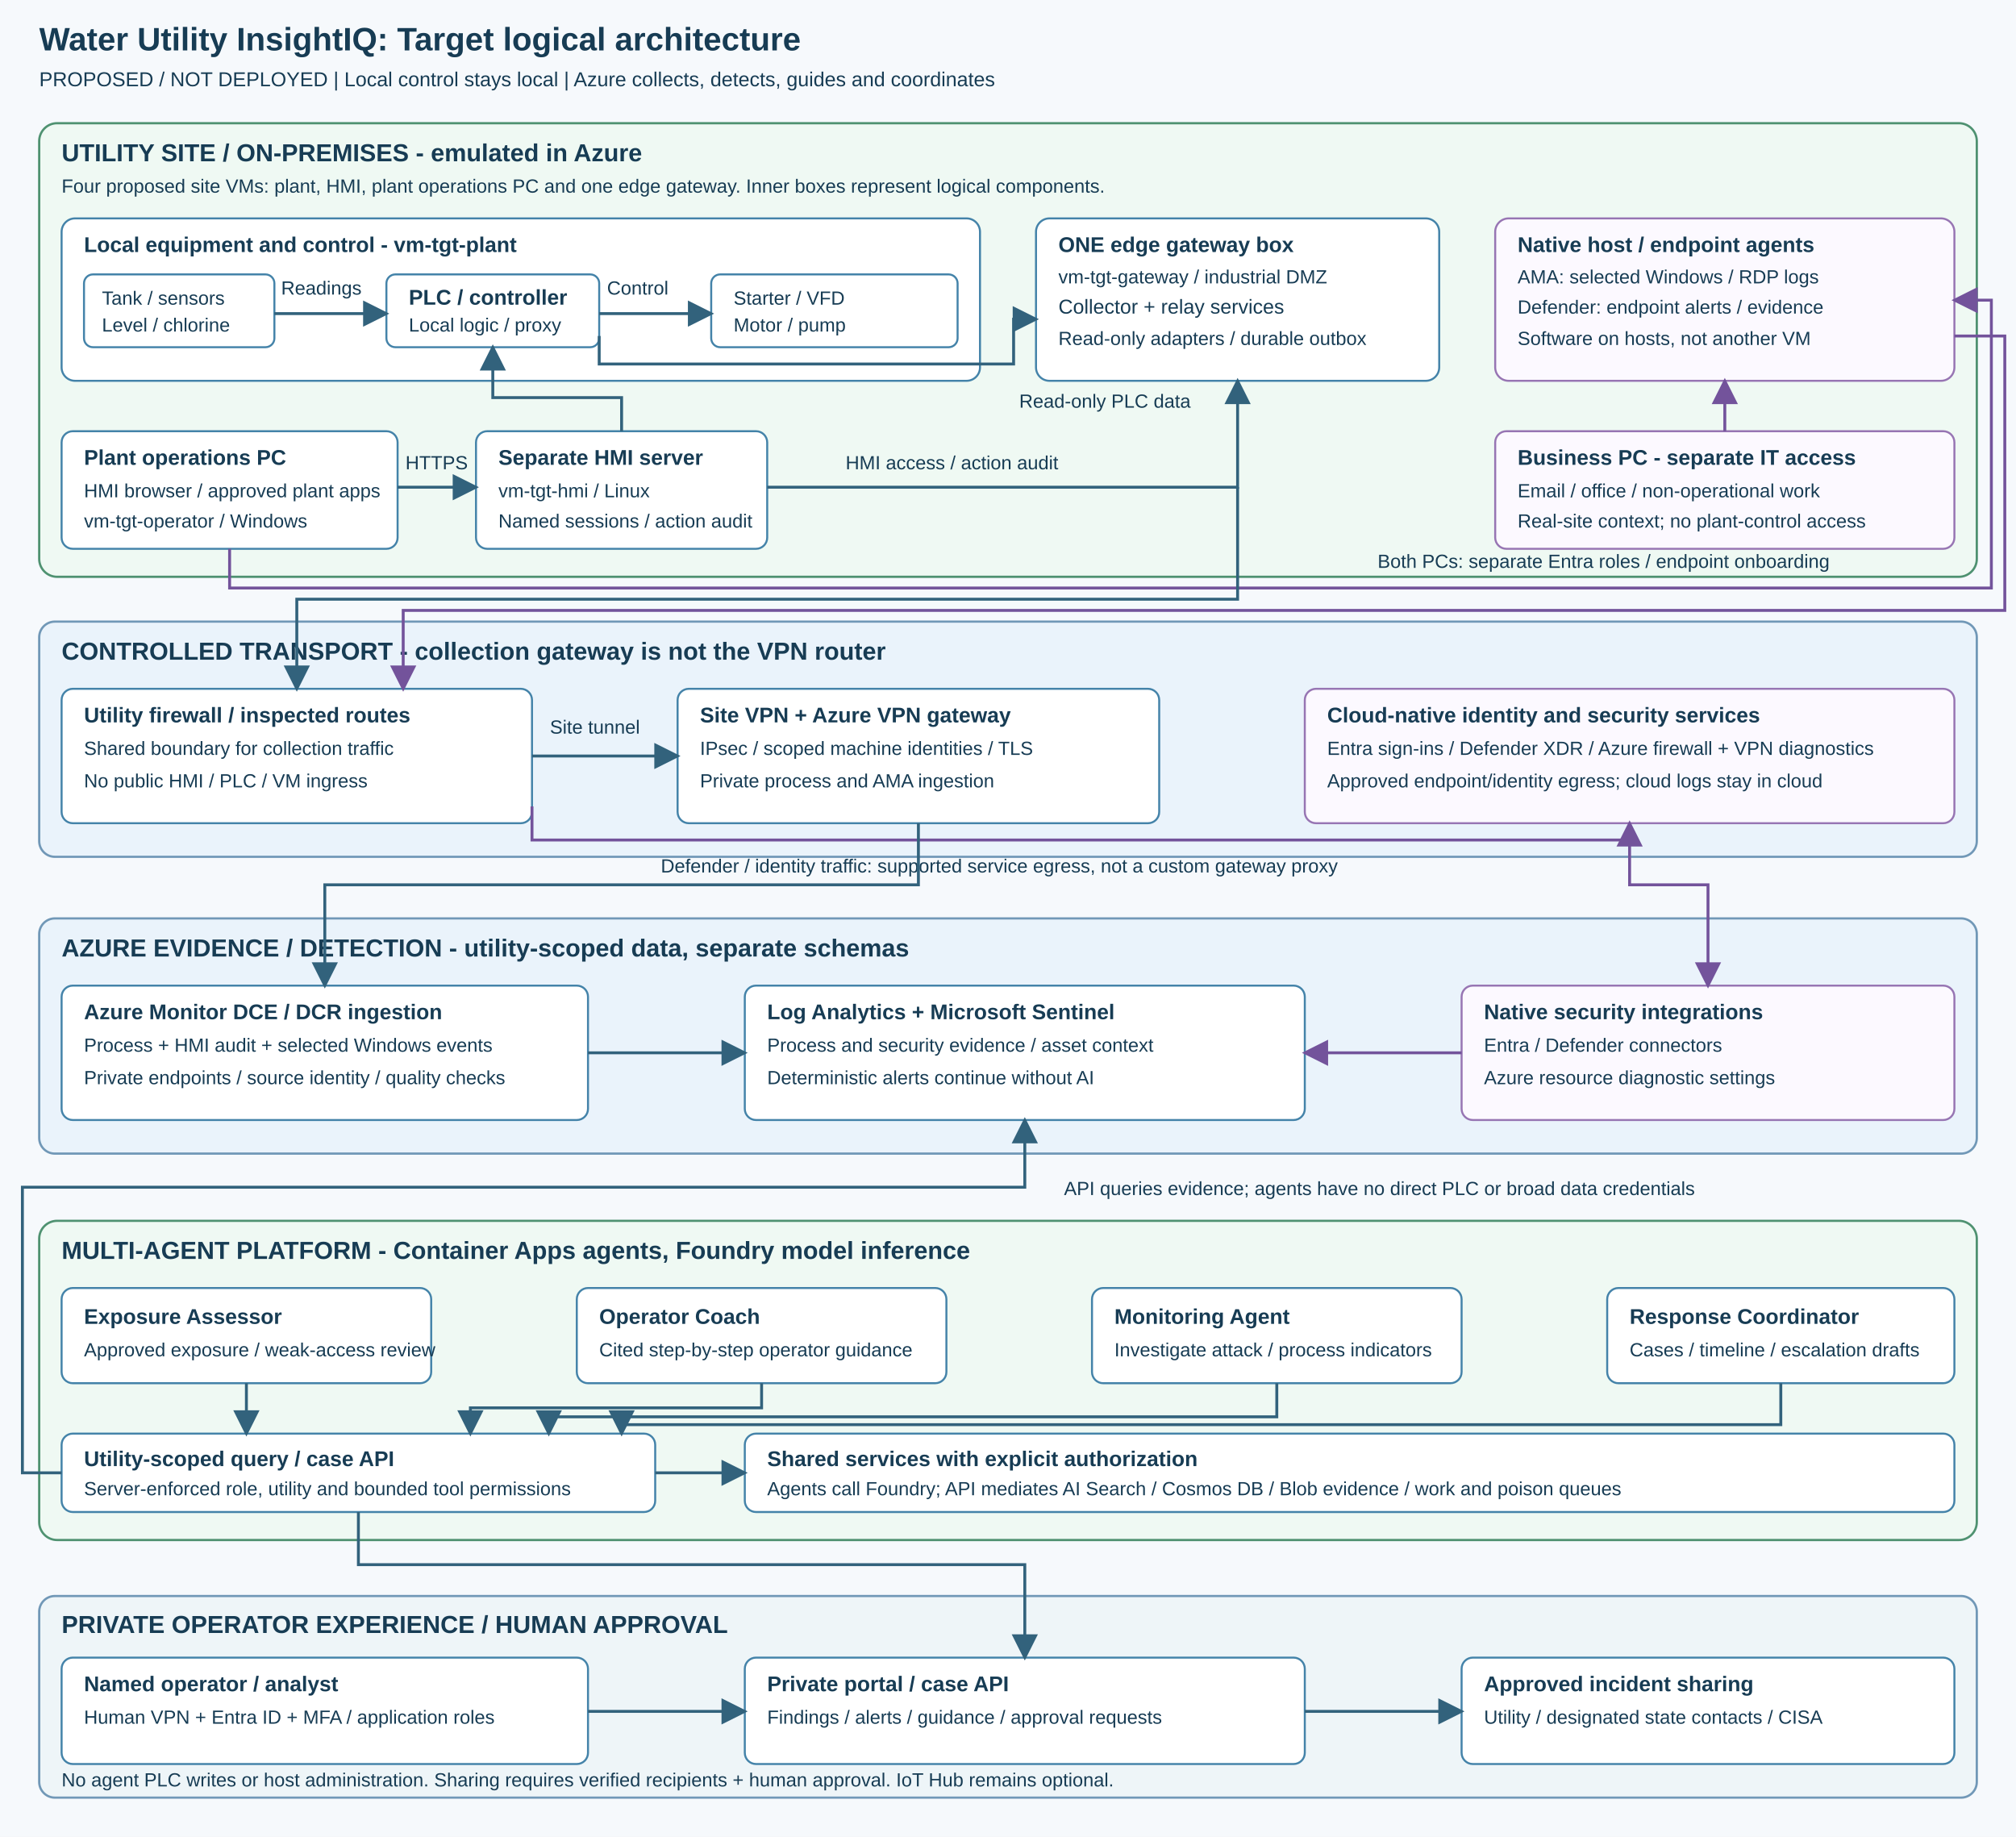
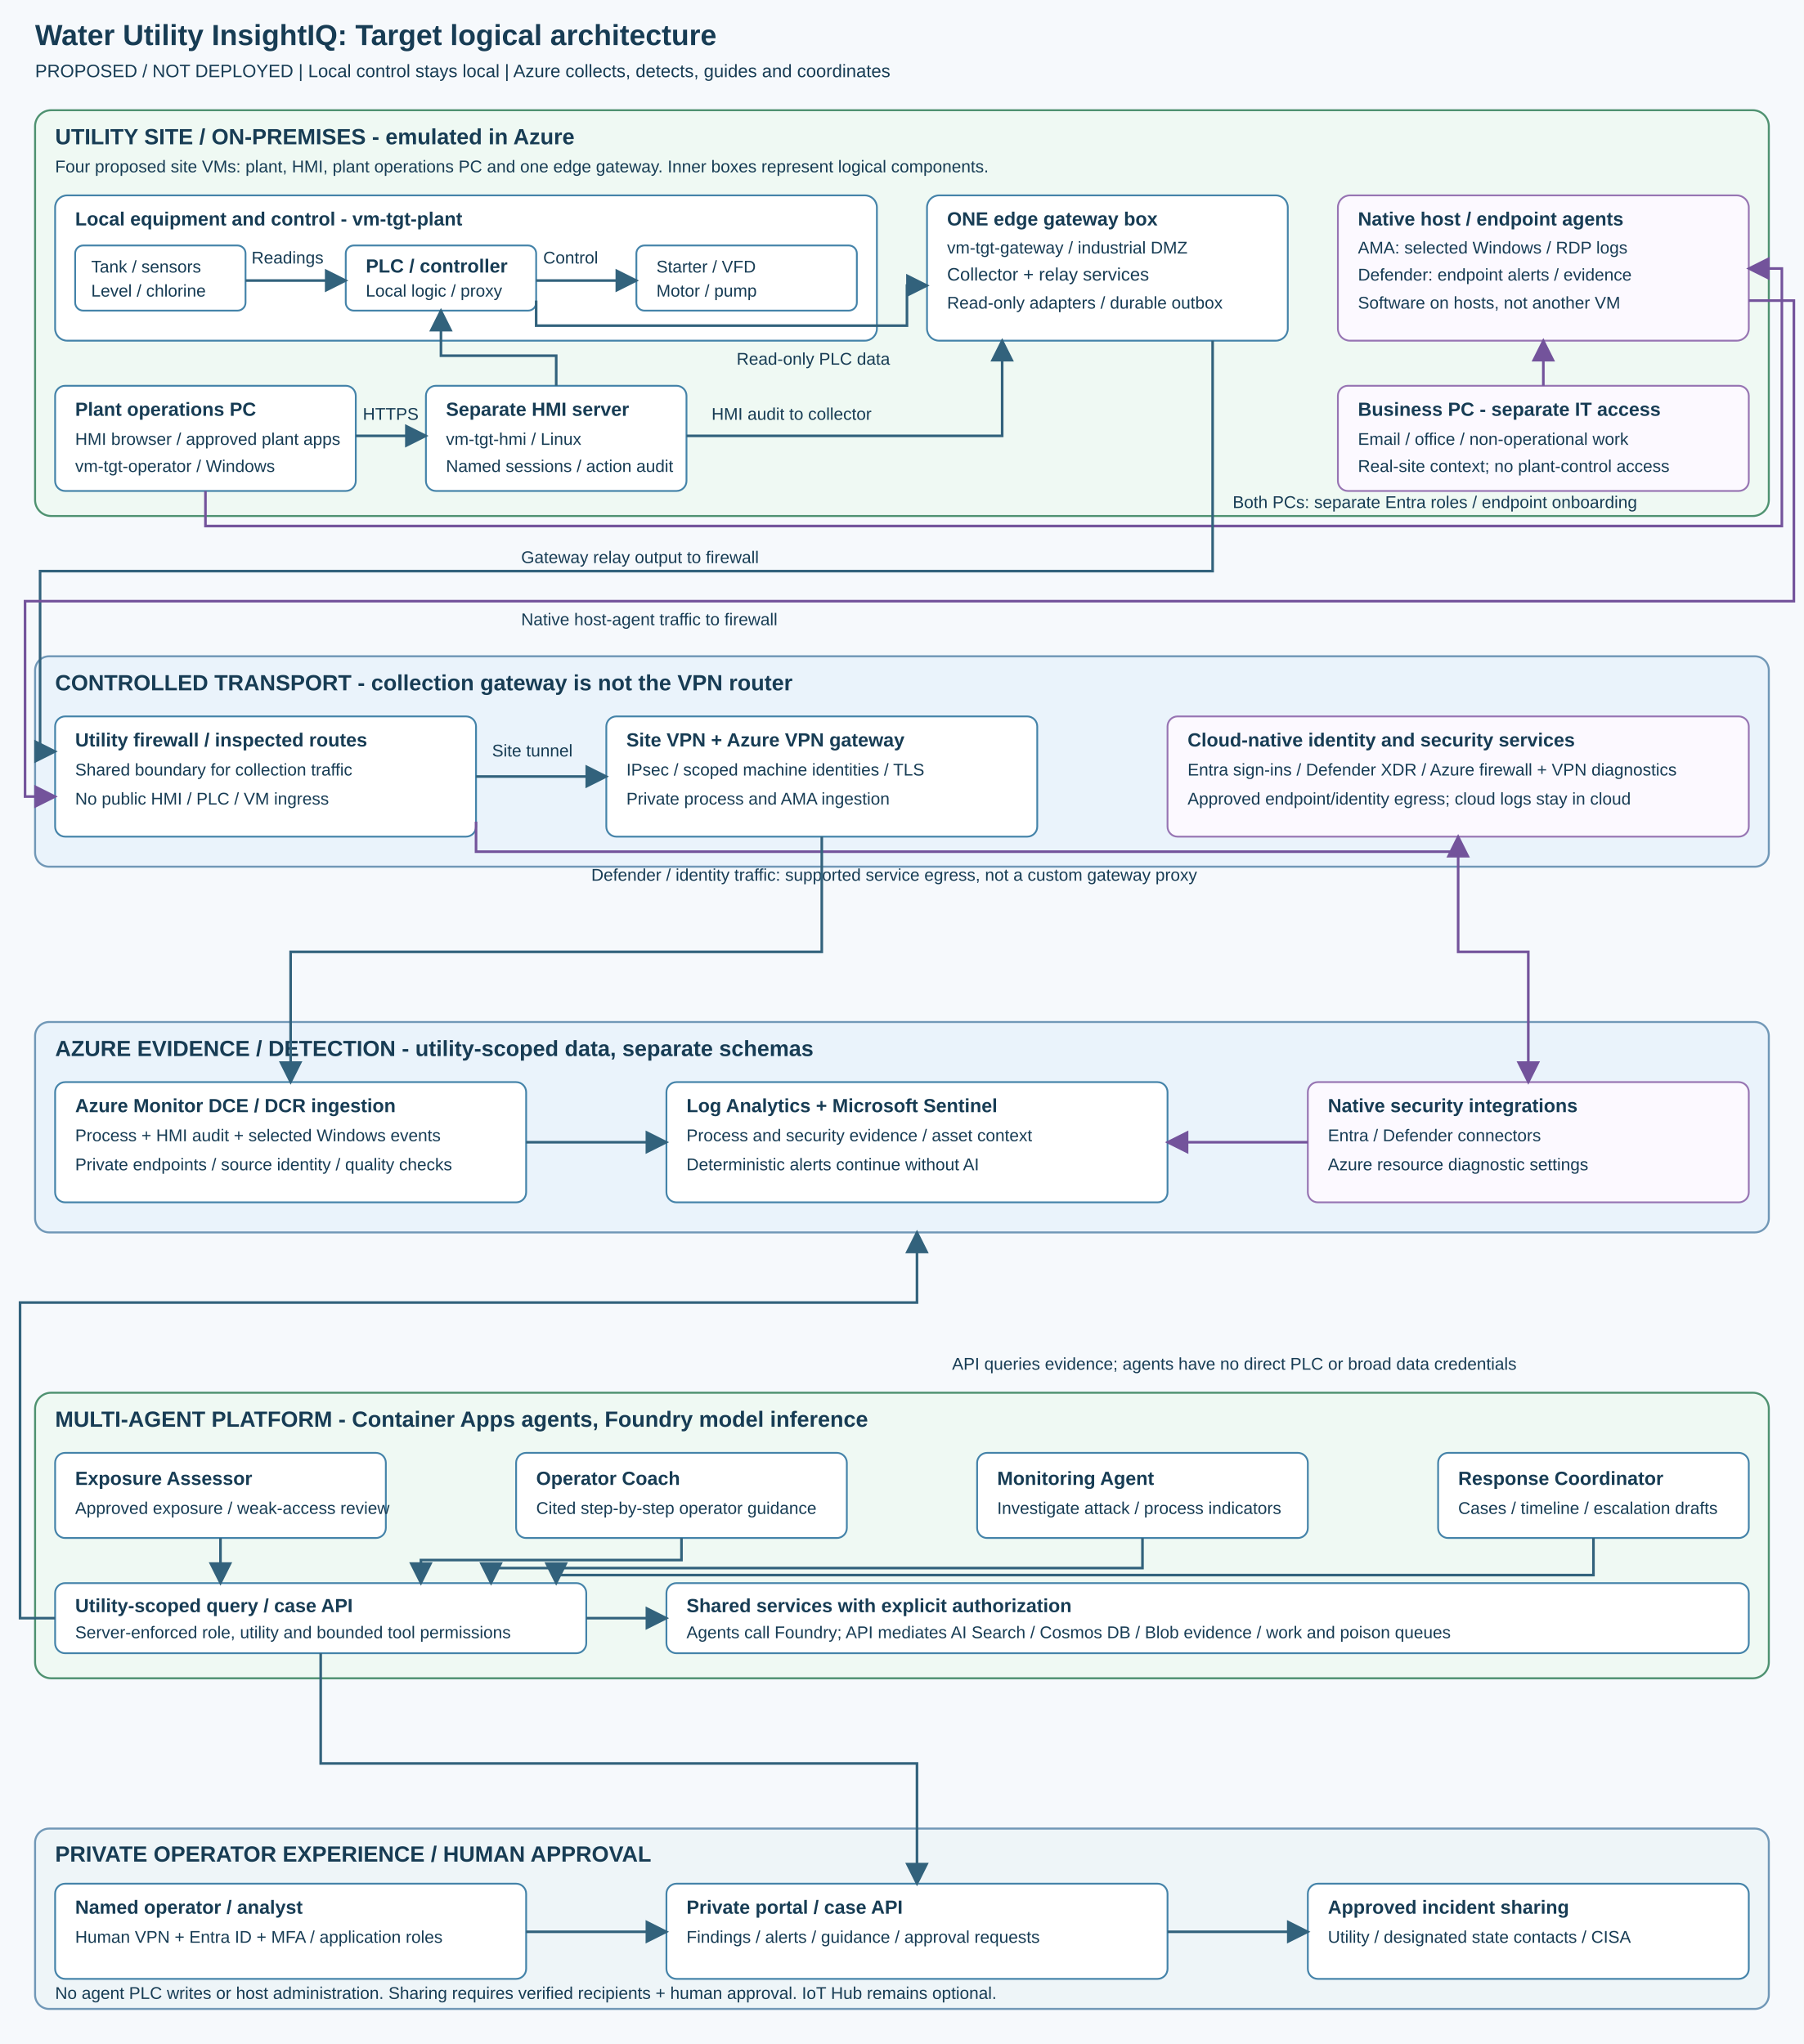
- <svg xmlns="http://www.w3.org/2000/svg" width="1800" height="1640" viewBox="0 0 1800 1640" style="max-width:100%;height:auto" role="img" aria-labelledby="title description">
+ <svg xmlns="http://www.w3.org/2000/svg" width="1800" height="2040" viewBox="0 0 1800 2040" style="max-width:100%;height:auto" role="img" aria-labelledby="title description">
  <defs>
    <marker id="arrow" markerWidth="9" markerHeight="9" refX="8" refY="4.5" orient="auto">
      <path d="M0 0L9 4.5L0 9Z" fill="#32627c" />
    </marker>
    <marker id="security-arrow" markerWidth="9" markerHeight="9" refX="8" refY="4.5" orient="auto">
      <path d="M0 0L9 4.5L0 9Z" fill="#73539b" />
    </marker>
    <style>
      text{font-family:Segoe UI,Arial,sans-serif;fill:#173c54}
      .title{font-size:29px;font-weight:700}
      .heading{font-size:22px;font-weight:700}
      .subheading{font-size:19px;font-weight:700}
      .body{font-size:18px}
      .small{font-size:17px}
      .box{fill:#fff;stroke:#4483a9;stroke-width:1.8}
      .security{fill:#fcf9ff;stroke:#9775b3;stroke-width:1.8}
      .line{fill:none;stroke:#32627c;stroke-width:2.6;marker-end:url(#arrow)}
      .security-line{fill:none;stroke:#73539b;stroke-width:2.6;marker-end:url(#security-arrow)}
    </style>
  </defs>
-   <rect width="1800" height="1640" fill="#f6f9fc" />
+   <rect width="1800" height="2040" fill="#f6f9fc" />
  <text x="35" y="45" class="title">Water Utility InsightIQ: Target logical architecture</text>
  <text x="35" y="77" class="body">PROPOSED / NOT DEPLOYED | Local control stays local | Azure collects, detects, guides and coordinates</text>
  <rect x="35" y="110" width="1730" height="405" rx="16" fill="#eff9f3" stroke="#4f9271" stroke-width="2" />
  <text x="55" y="144" class="heading">UTILITY SITE / ON-PREMISES - emulated in Azure</text>
  <text x="55" y="172" class="small">Four proposed site VMs: plant, HMI, plant operations PC and one edge gateway. Inner boxes represent logical components.</text>
  <rect x="55" y="195" width="820" height="145" rx="12" class="box" />
  <text x="75" y="225" class="subheading">Local equipment and control - vm-tgt-plant</text>
  <rect x="75" y="245" width="170" height="65" rx="8" class="box" />
  <text x="91" y="272" class="small">Tank / sensors</text>
  <text x="91" y="296" class="small">Level / chlorine</text>
  <rect x="345" y="245" width="190" height="65" rx="8" class="box" />
  <text x="365" y="272" class="subheading">PLC / controller</text>
  <text x="365" y="296" class="small">Local logic / proxy</text>
  <rect x="635" y="245" width="220" height="65" rx="8" class="box" />
  <text x="655" y="272" class="small">Starter / VFD</text>
  <text x="655" y="296" class="small">Motor / pump</text>
  <path d="M245 280H345" class="line" />
  <text x="251" y="263" class="small">Readings</text>
  <path d="M535 280H635" class="line" />
  <text x="542" y="263" class="small">Control</text>
  <rect x="925" y="195" width="360" height="145" rx="12" class="box" />
  <text x="945" y="225" class="subheading">ONE edge gateway box</text>
  <text x="945" y="253" class="small">vm-tgt-gateway / industrial DMZ</text>
  <text x="945" y="280" class="body">Collector + relay services</text>
  <text x="945" y="308" class="small">Read-only adapters / durable outbox</text>
  <path d="M535 300V325H905V285H925" class="line" />
-   <text x="910" y="364" class="small">Read-only PLC data</text>
+   <text x="735" y="364" class="small">Read-only PLC data</text>
  <rect x="1335" y="195" width="410" height="145" rx="12" class="security" />
  <text x="1355" y="225" class="subheading">Native host / endpoint agents</text>
  <text x="1355" y="253" class="small">AMA: selected Windows / RDP logs</text>
  <text x="1355" y="280" class="small">Defender: endpoint alerts / evidence</text>
  <text x="1355" y="308" class="small">Software on hosts, not another VM</text>
  <rect x="55" y="385" width="300" height="105" rx="10" class="box" />
  <text x="75" y="415" class="subheading">Plant operations PC</text>
  <text x="75" y="444" class="small">HMI browser / approved plant apps</text>
  <text x="75" y="471" class="small">vm-tgt-operator / Windows</text>
  <rect x="425" y="385" width="260" height="105" rx="10" class="box" />
  <text x="445" y="415" class="subheading">Separate HMI server</text>
  <text x="445" y="444" class="small">vm-tgt-hmi / Linux</text>
  <text x="445" y="471" class="small">Named sessions / action audit</text>
  <path d="M355 435H425" class="line" />
  <text x="362" y="419" class="small">HTTPS</text>
  <path d="M555 385V355H440V310" class="line" />
-   <path d="M685 435H1105V340" class="line" />
-   <text x="755" y="419" class="small">HMI access / action audit</text>
+   <path d="M685 435H1000V340" class="line" />
+   <text x="710" y="419" class="small">HMI audit to collector</text>
  <rect x="1335" y="385" width="410" height="105" rx="10" class="security" />
  <text x="1355" y="415" class="subheading">Business PC - separate IT access</text>
  <text x="1355" y="444" class="small">Email / office / non-operational work</text>
  <text x="1355" y="471" class="small">Real-site context; no plant-control access</text>
  <path d="M1540 385V340" class="security-line" />
  <path d="M205 490V525H1778V268H1745" class="security-line" />
  <text x="1230" y="507" class="small">Both PCs: separate Entra roles / endpoint onboarding</text>
-   <rect x="35" y="555" width="1730" height="210" rx="14" fill="#eaf3fb" stroke="#7198b7" stroke-width="2" />
-   <text x="55" y="589" class="heading">CONTROLLED TRANSPORT - collection gateway is not the VPN router</text>
-   <rect x="55" y="615" width="420" height="120" rx="10" class="box" />
-   <text x="75" y="645" class="subheading">Utility firewall / inspected routes</text>
-   <text x="75" y="674" class="small">Shared boundary for collection traffic</text>
-   <text x="75" y="703" class="small">No public HMI / PLC / VM ingress</text>
-   <path d="M1105 435V535H265V615" class="line" />
-   <path d="M1745 300H1790V545H360V615" class="security-line" />
-   <rect x="605" y="615" width="430" height="120" rx="10" class="box" />
-   <text x="625" y="645" class="subheading">Site VPN + Azure VPN gateway</text>
-   <text x="625" y="674" class="small">IPsec / scoped machine identities / TLS</text>
-   <text x="625" y="703" class="small">Private process and AMA ingestion</text>
-   <path d="M475 675H605" class="line" />
-   <text x="491" y="655" class="small">Site tunnel</text>
-   <rect x="1165" y="615" width="580" height="120" rx="10" class="security" />
-   <text x="1185" y="645" class="subheading">Cloud-native identity and security services</text>
-   <text x="1185" y="674" class="small">Entra sign-ins / Defender XDR / Azure firewall + VPN diagnostics</text>
-   <text x="1185" y="703" class="small">Approved endpoint/identity egress; cloud logs stay in cloud</text>
-   <path d="M475 720V750H1455V735" class="security-line" />
-   <text x="590" y="779" class="small">Defender / identity traffic: supported service egress, not a custom gateway proxy</text>
-   <rect x="35" y="820" width="1730" height="210" rx="14" fill="#eaf3fb" stroke="#7198b7" stroke-width="2" />
-   <text x="55" y="854" class="heading">AZURE EVIDENCE / DETECTION - utility-scoped data, separate schemas</text>
-   <rect x="55" y="880" width="470" height="120" rx="10" class="box" />
-   <text x="75" y="910" class="subheading">Azure Monitor DCE / DCR ingestion</text>
-   <text x="75" y="939" class="small">Process + HMI audit + selected Windows events</text>
-   <text x="75" y="968" class="small">Private endpoints / source identity / quality checks</text>
-   <rect x="665" y="880" width="500" height="120" rx="10" class="box" />
-   <text x="685" y="910" class="subheading">Log Analytics + Microsoft Sentinel</text>
-   <text x="685" y="939" class="small">Process and security evidence / asset context</text>
-   <text x="685" y="968" class="small">Deterministic alerts continue without AI</text>
-   <rect x="1305" y="880" width="440" height="120" rx="10" class="security" />
-   <text x="1325" y="910" class="subheading">Native security integrations</text>
-   <text x="1325" y="939" class="small">Entra / Defender connectors</text>
-   <text x="1325" y="968" class="small">Azure resource diagnostic settings</text>
-   <path d="M820 735V790H290V880" class="line" />
-   <path d="M1455 735V790H1525V880" class="security-line" />
-   <path d="M525 940H665" class="line" />
-   <path d="M1305 940H1165" class="security-line" />
-   <rect x="35" y="1090" width="1730" height="285" rx="16" fill="#eff9f3" stroke="#4f9271" stroke-width="2" />
-   <text x="55" y="1124" class="heading">MULTI-AGENT PLATFORM - Container Apps agents, Foundry model inference</text>
-   <rect x="55" y="1150" width="330" height="85" rx="10" class="box" />
-   <text x="75" y="1182" class="subheading">Exposure Assessor</text>
-   <text x="75" y="1211" class="small">Approved exposure / weak-access review</text>
-   <rect x="515" y="1150" width="330" height="85" rx="10" class="box" />
-   <text x="535" y="1182" class="subheading">Operator Coach</text>
-   <text x="535" y="1211" class="small">Cited step-by-step operator guidance</text>
-   <rect x="975" y="1150" width="330" height="85" rx="10" class="box" />
-   <text x="995" y="1182" class="subheading">Monitoring Agent</text>
-   <text x="995" y="1211" class="small">Investigate attack / process indicators</text>
-   <rect x="1435" y="1150" width="310" height="85" rx="10" class="box" />
-   <text x="1455" y="1182" class="subheading">Response Coordinator</text>
-   <text x="1455" y="1211" class="small">Cases / timeline / escalation drafts</text>
-   <rect x="55" y="1280" width="530" height="70" rx="10" class="box" />
-   <text x="75" y="1309" class="subheading">Utility-scoped query / case API</text>
-   <text x="75" y="1335" class="small">Server-enforced role, utility and bounded tool permissions</text>
-   <rect x="665" y="1280" width="1080" height="70" rx="10" class="box" />
-   <text x="685" y="1309" class="subheading">Shared services with explicit authorization</text>
-   <text x="685" y="1335" class="small">Agents call Foundry; API mediates AI Search / Cosmos DB / Blob evidence / work and poison queues</text>
-   <path d="M220 1235V1280" class="line" />
-   <path d="M680 1235V1257H420V1280" class="line" />
-   <path d="M1140 1235V1265H490V1280" class="line" />
-   <path d="M1590 1235V1272H555V1280" class="line" />
-   <path d="M585 1315H665" class="line" />
-   <path d="M55 1315H20V1060H915V1000" class="line" />
-   <text x="950" y="1067" class="small">API queries evidence; agents have no direct PLC or broad data credentials</text>
-   <rect x="35" y="1425" width="1730" height="180" rx="14" fill="#eef5f8" stroke="#7198b7" stroke-width="2" />
-   <text x="55" y="1458" class="heading">PRIVATE OPERATOR EXPERIENCE / HUMAN APPROVAL</text>
-   <rect x="55" y="1480" width="470" height="95" rx="10" class="box" />
-   <text x="75" y="1510" class="subheading">Named operator / analyst</text>
-   <text x="75" y="1539" class="small">Human VPN + Entra ID + MFA / application roles</text>
-   <rect x="665" y="1480" width="500" height="95" rx="10" class="box" />
-   <text x="685" y="1510" class="subheading">Private portal / case API</text>
-   <text x="685" y="1539" class="small">Findings / alerts / guidance / approval requests</text>
-   <rect x="1305" y="1480" width="440" height="95" rx="10" class="box" />
-   <text x="1325" y="1510" class="subheading">Approved incident sharing</text>
-   <text x="1325" y="1539" class="small">Utility / designated state contacts / CISA</text>
-   <path d="M525 1528H665" class="line" />
-   <path d="M1165 1528H1305" class="line" />
-   <path d="M320 1350V1397H915V1480" class="line" />
-   <text x="55" y="1595" class="small">No agent PLC writes or host administration. Sharing requires verified recipients + human approval. IoT Hub remains optional.</text>
+   <g id="transport-layer" transform="translate(0 100)">
+     <rect x="35" y="555" width="1730" height="210" rx="14" fill="#eaf3fb" stroke="#7198b7" stroke-width="2" />
+     <text x="55" y="589" class="heading">CONTROLLED TRANSPORT - collection gateway is not the VPN router</text>
+     <rect x="55" y="615" width="420" height="120" rx="10" class="box" />
+     <text x="75" y="645" class="subheading">Utility firewall / inspected routes</text>
+     <text x="75" y="674" class="small">Shared boundary for collection traffic</text>
+     <text x="75" y="703" class="small">No public HMI / PLC / VM ingress</text>
+     <path d="M1210 240V470H40V650H55" class="line" />
+     <text x="520" y="462" class="small">Gateway relay output to firewall</text>
+     <path d="M1745 200H1790V500H25V695H55" class="security-line" />
+     <text x="520" y="524" class="small">Native host-agent traffic to firewall</text>
+     <rect x="605" y="615" width="430" height="120" rx="10" class="box" />
+     <text x="625" y="645" class="subheading">Site VPN + Azure VPN gateway</text>
+     <text x="625" y="674" class="small">IPsec / scoped machine identities / TLS</text>
+     <text x="625" y="703" class="small">Private process and AMA ingestion</text>
+     <path d="M475 675H605" class="line" />
+     <text x="491" y="655" class="small">Site tunnel</text>
+     <rect x="1165" y="615" width="580" height="120" rx="10" class="security" />
+     <text x="1185" y="645" class="subheading">Cloud-native identity and security services</text>
+     <text x="1185" y="674" class="small">Entra sign-ins / Defender XDR / Azure firewall + VPN diagnostics</text>
+     <text x="1185" y="703" class="small">Approved endpoint/identity egress; cloud logs stay in cloud</text>
+     <path d="M475 720V750H1455V735" class="security-line" />
+     <text x="590" y="779" class="small">Defender / identity traffic: supported service egress, not a custom gateway proxy</text>
+   </g>
+   <g id="evidence-layer" transform="translate(0 200)">
+     <rect x="35" y="820" width="1730" height="210" rx="14" fill="#eaf3fb" stroke="#7198b7" stroke-width="2" />
+     <text x="55" y="854" class="heading">AZURE EVIDENCE / DETECTION - utility-scoped data, separate schemas</text>
+     <rect x="55" y="880" width="470" height="120" rx="10" class="box" />
+     <text x="75" y="910" class="subheading">Azure Monitor DCE / DCR ingestion</text>
+     <text x="75" y="939" class="small">Process + HMI audit + selected Windows events</text>
+     <text x="75" y="968" class="small">Private endpoints / source identity / quality checks</text>
+     <rect x="665" y="880" width="500" height="120" rx="10" class="box" />
+     <text x="685" y="910" class="subheading">Log Analytics + Microsoft Sentinel</text>
+     <text x="685" y="939" class="small">Process and security evidence / asset context</text>
+     <text x="685" y="968" class="small">Deterministic alerts continue without AI</text>
+     <rect x="1305" y="880" width="440" height="120" rx="10" class="security" />
+     <text x="1325" y="910" class="subheading">Native security integrations</text>
+     <text x="1325" y="939" class="small">Entra / Defender connectors</text>
+     <text x="1325" y="968" class="small">Azure resource diagnostic settings</text>
+     <path d="M820 635V750H290V880" class="line" />
+     <path d="M1455 635V750H1525V880" class="security-line" />
+     <path d="M525 940H665" class="line" />
+     <path d="M1305 940H1165" class="security-line" />
+   </g>
+   <g id="agent-layer" transform="translate(0 300)">
+     <rect x="35" y="1090" width="1730" height="285" rx="16" fill="#eff9f3" stroke="#4f9271" stroke-width="2" />
+     <text x="55" y="1124" class="heading">MULTI-AGENT PLATFORM - Container Apps agents, Foundry model inference</text>
+     <rect x="55" y="1150" width="330" height="85" rx="10" class="box" />
+     <text x="75" y="1182" class="subheading">Exposure Assessor</text>
+     <text x="75" y="1211" class="small">Approved exposure / weak-access review</text>
+     <rect x="515" y="1150" width="330" height="85" rx="10" class="box" />
+     <text x="535" y="1182" class="subheading">Operator Coach</text>
+     <text x="535" y="1211" class="small">Cited step-by-step operator guidance</text>
+     <rect x="975" y="1150" width="330" height="85" rx="10" class="box" />
+     <text x="995" y="1182" class="subheading">Monitoring Agent</text>
+     <text x="995" y="1211" class="small">Investigate attack / process indicators</text>
+     <rect x="1435" y="1150" width="310" height="85" rx="10" class="box" />
+     <text x="1455" y="1182" class="subheading">Response Coordinator</text>
+     <text x="1455" y="1211" class="small">Cases / timeline / escalation drafts</text>
+     <rect x="55" y="1280" width="530" height="70" rx="10" class="box" />
+     <text x="75" y="1309" class="subheading">Utility-scoped query / case API</text>
+     <text x="75" y="1335" class="small">Server-enforced role, utility and bounded tool permissions</text>
+     <rect x="665" y="1280" width="1080" height="70" rx="10" class="box" />
+     <text x="685" y="1309" class="subheading">Shared services with explicit authorization</text>
+     <text x="685" y="1335" class="small">Agents call Foundry; API mediates AI Search / Cosmos DB / Blob evidence / work and poison queues</text>
+     <path d="M220 1235V1280" class="line" />
+     <path d="M680 1235V1257H420V1280" class="line" />
+     <path d="M1140 1235V1265H490V1280" class="line" />
+     <path d="M1590 1235V1272H555V1280" class="line" />
+     <path d="M585 1315H665" class="line" />
+     <path d="M55 1315H20V1000H915V930" class="line" />
+     <text x="950" y="1067" class="small">API queries evidence; agents have no direct PLC or broad data credentials</text>
+   </g>
+   <g id="operator-layer" transform="translate(0 400)">
+     <rect x="35" y="1425" width="1730" height="180" rx="14" fill="#eef5f8" stroke="#7198b7" stroke-width="2" />
+     <text x="55" y="1458" class="heading">PRIVATE OPERATOR EXPERIENCE / HUMAN APPROVAL</text>
+     <rect x="55" y="1480" width="470" height="95" rx="10" class="box" />
+     <text x="75" y="1510" class="subheading">Named operator / analyst</text>
+     <text x="75" y="1539" class="small">Human VPN + Entra ID + MFA / application roles</text>
+     <rect x="665" y="1480" width="500" height="95" rx="10" class="box" />
+     <text x="685" y="1510" class="subheading">Private portal / case API</text>
+     <text x="685" y="1539" class="small">Findings / alerts / guidance / approval requests</text>
+     <rect x="1305" y="1480" width="440" height="95" rx="10" class="box" />
+     <text x="1325" y="1510" class="subheading">Approved incident sharing</text>
+     <text x="1325" y="1539" class="small">Utility / designated state contacts / CISA</text>
+     <path d="M525 1528H665" class="line" />
+     <path d="M1165 1528H1305" class="line" />
+     <path d="M320 1250V1360H915V1480" class="line" />
+     <text x="55" y="1595" class="small">No agent PLC writes or host administration. Sharing requires verified recipients + human approval. IoT Hub remains optional.</text>
+   </g>
</svg>
